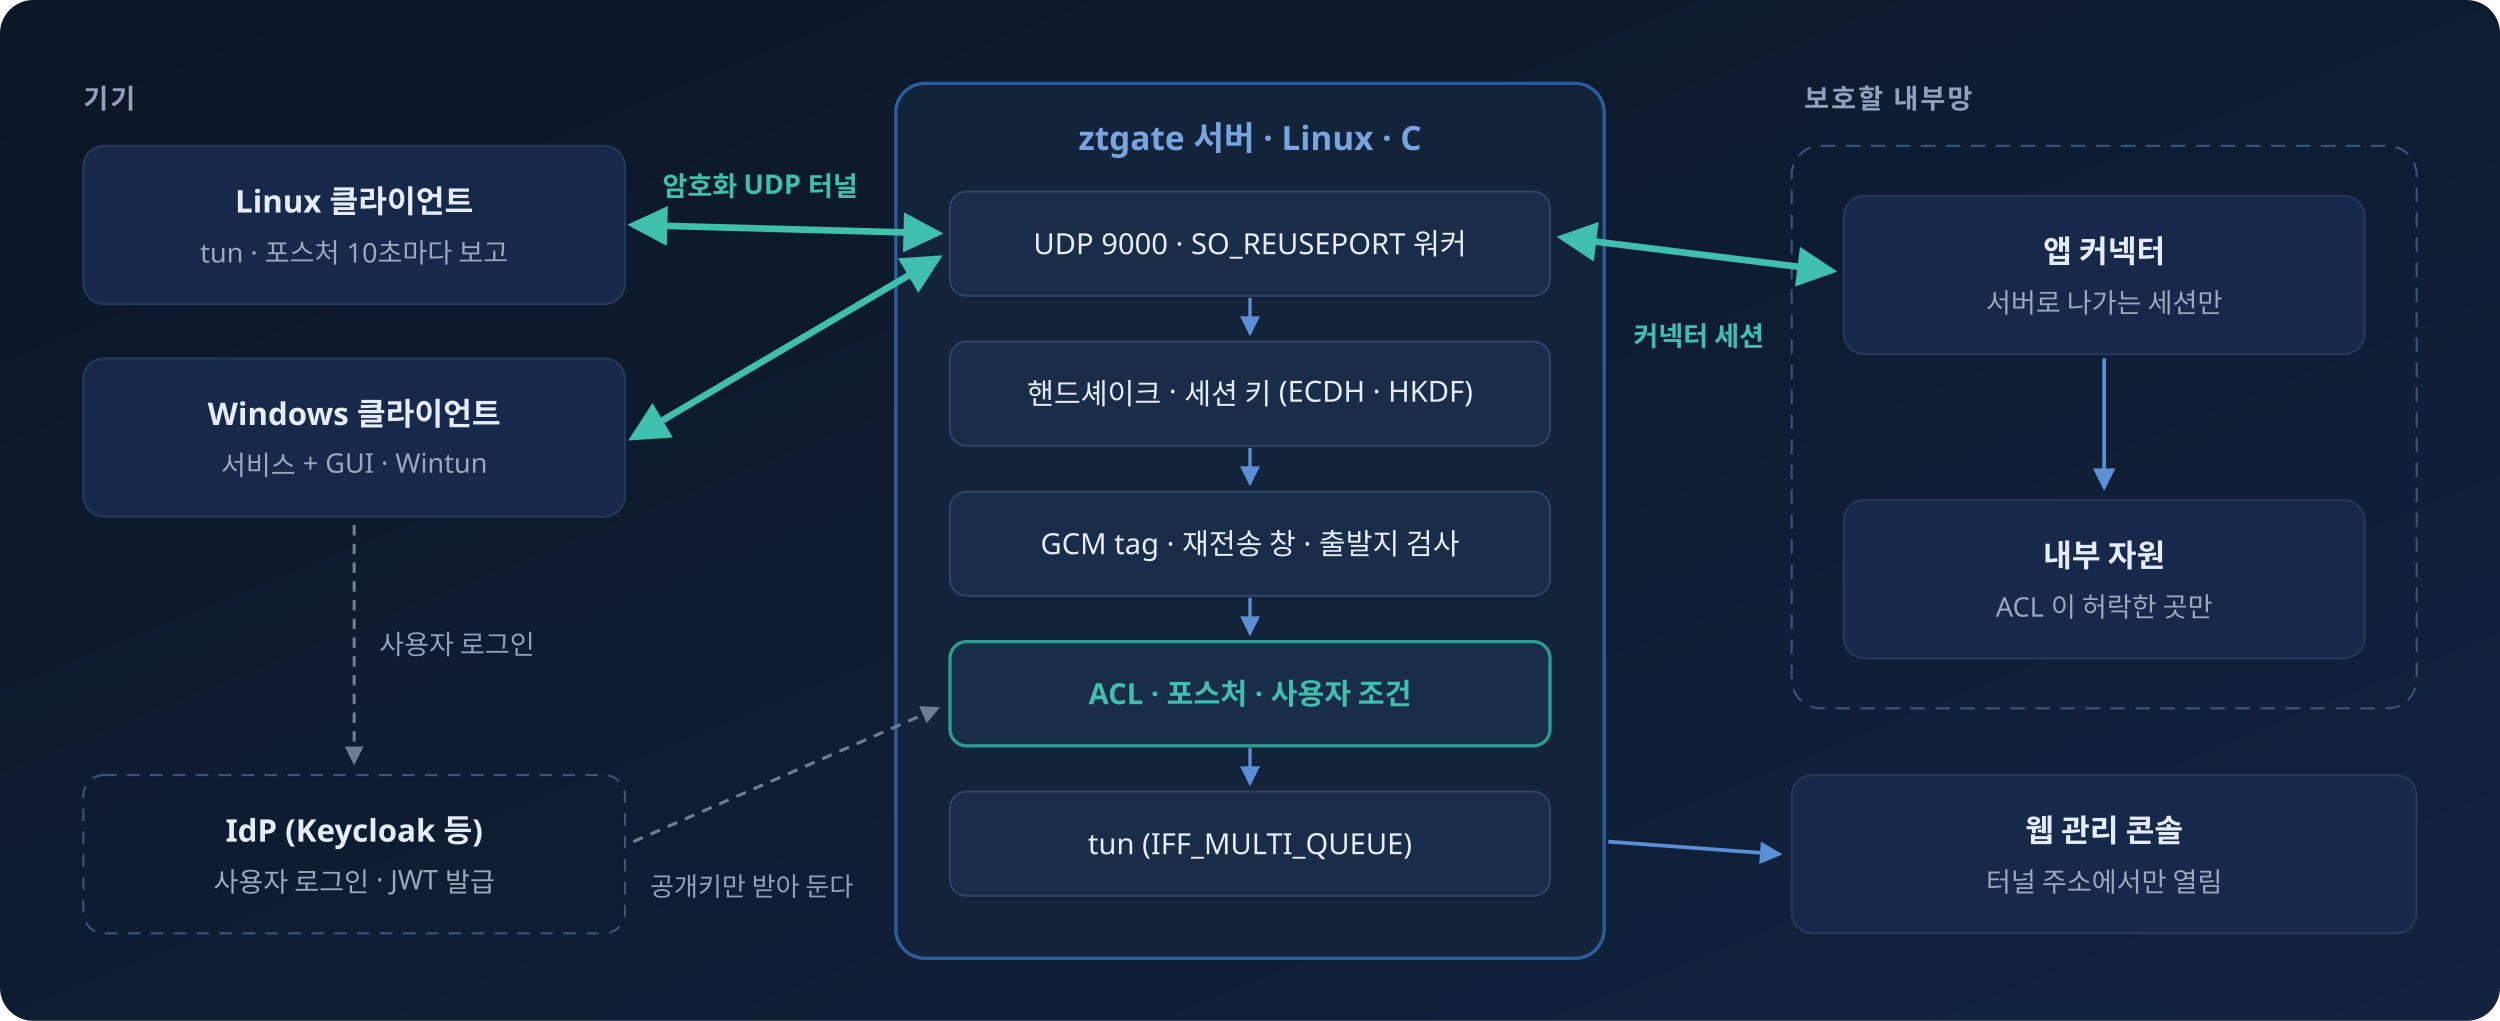
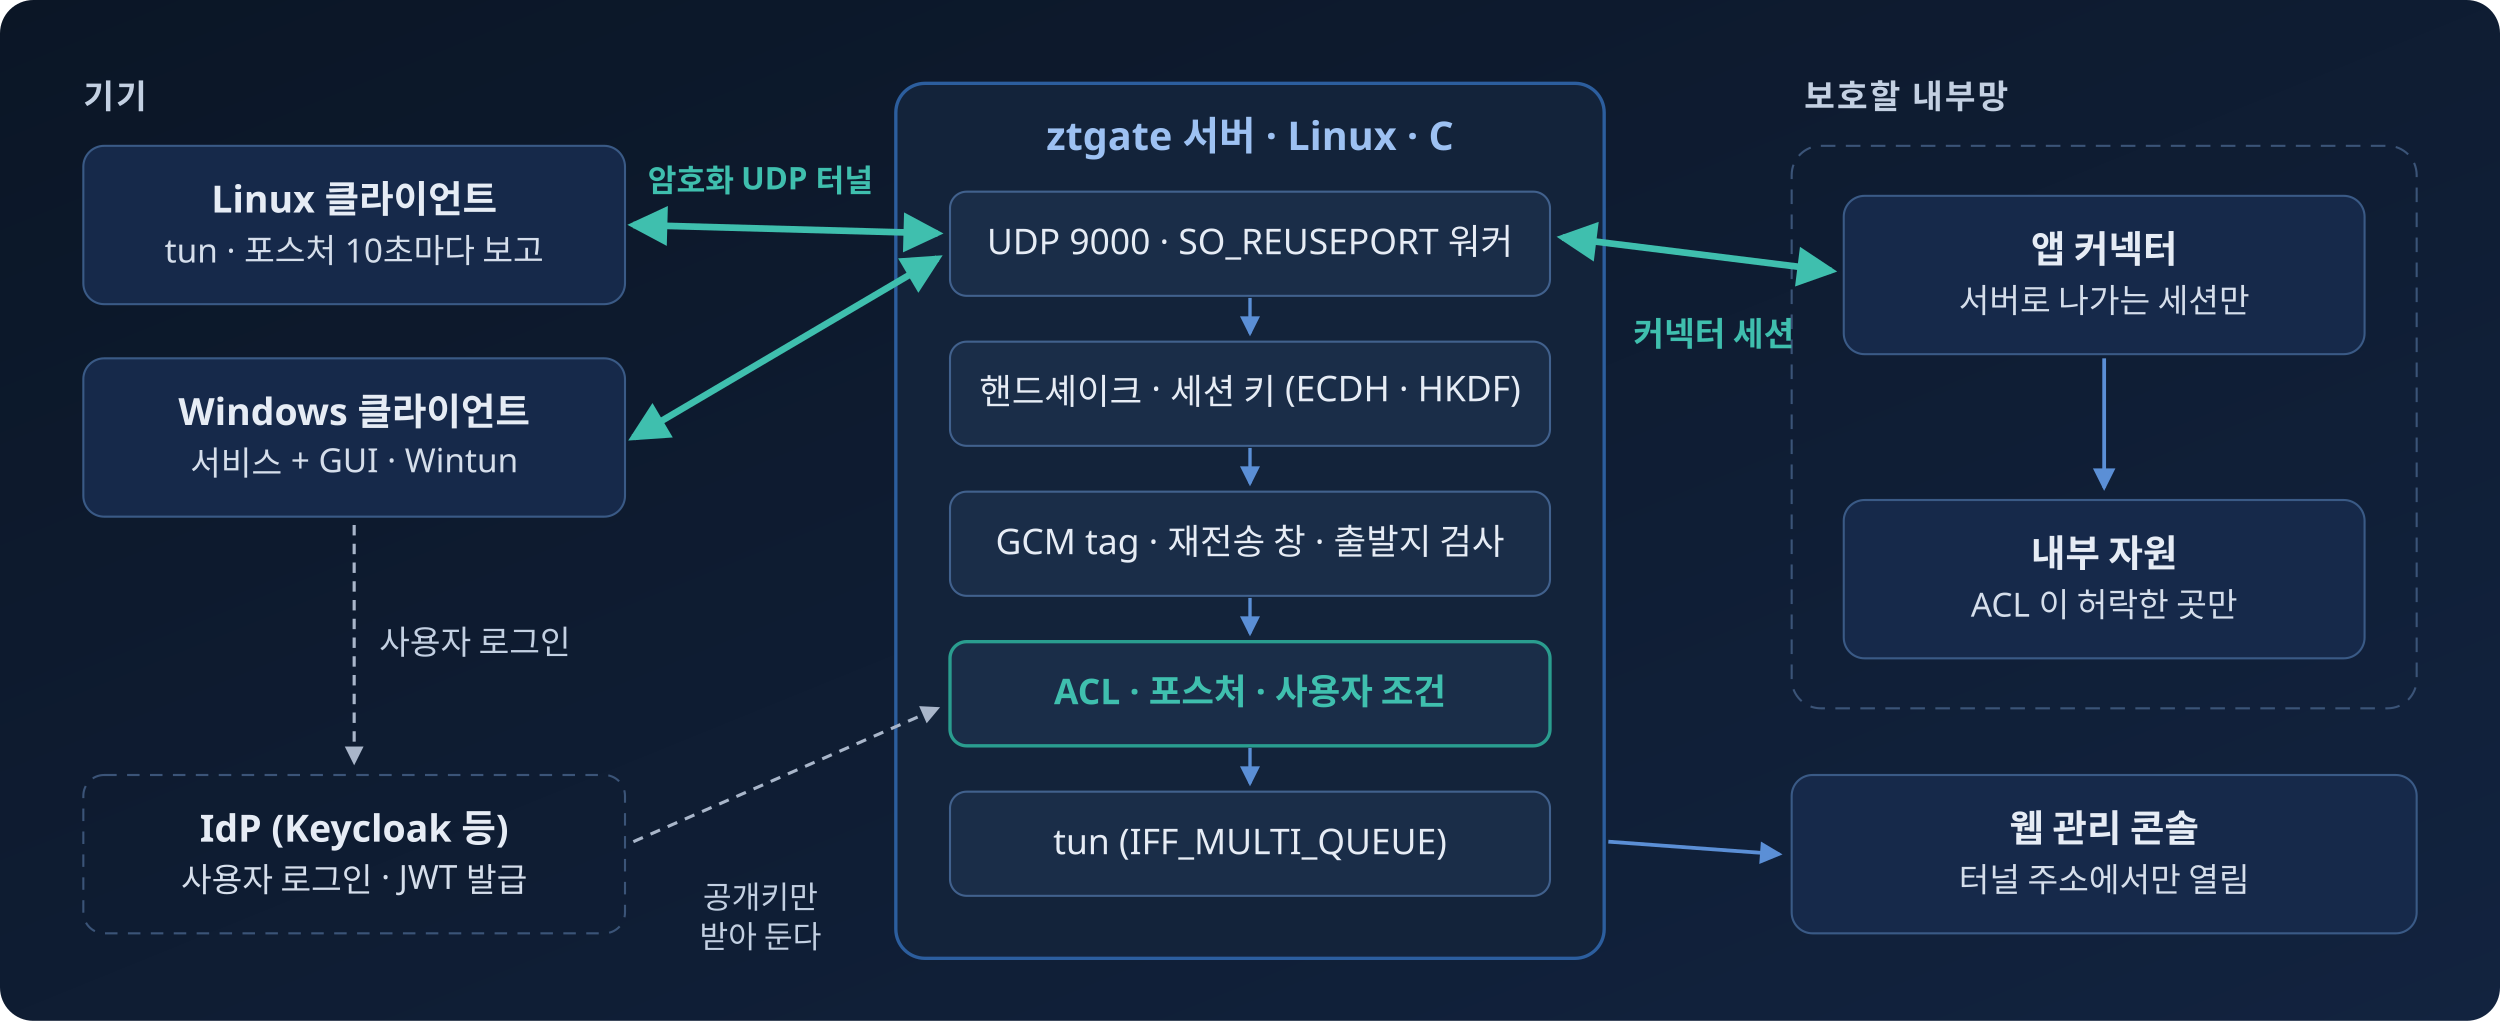
- <svg xmlns="http://www.w3.org/2000/svg" width="1200" height="490" viewBox="0 0 1200 490" font-family="Segoe UI, Malgun Gothic, Apple SD Gothic Neo, sans-serif" font-size="15" role="img" aria-label="ztgate 구조: 기기, 서버, 보호할 내부망">
+ <svg xmlns="http://www.w3.org/2000/svg" width="1200" height="490" viewBox="0 0 1200 490" font-family="Segoe UI, Malgun Gothic, Apple SD Gothic Neo, sans-serif" font-size="18" role="img" aria-label="ztgate 구조: 기기, 서버, 보호할 내부망">
  <defs>
    <linearGradient id="bg" x1="0" y1="0" x2="1" y2="1">
      <stop offset="0" stop-color="#0B1626" />
      <stop offset="1" stop-color="#12233F" />
    </linearGradient>
    <marker id="t" viewBox="0 0 10 10" refX="8.5" refY="5" markerWidth="6" markerHeight="6" orient="auto-start-reverse">
      <path d="M0,0 L10,5 L0,10 z" fill="#3FBFAE" />
    </marker>
    <marker id="g" viewBox="0 0 10 10" refX="8.5" refY="5" markerWidth="6" markerHeight="6" orient="auto-start-reverse">
-       <path d="M0,0 L10,5 L0,10 z" fill="#6F7D93" />
+       <path d="M0,0 L10,5 L0,10 z" fill="#A9B6CA" />
    </marker>
    <marker id="w" viewBox="0 0 10 10" refX="8.5" refY="5" markerWidth="6" markerHeight="6" orient="auto-start-reverse">
      <path d="M0,0 L10,5 L0,10 z" fill="#5B8FD6" />
    </marker>
  </defs>
  <rect width="1200" height="490" rx="16" fill="url(#bg)" />
-   <text x="40" y="52" fill="#8FA1BC" font-size="13" font-weight="700" letter-spacing="1">기기</text>
-   <rect x="40" y="70" width="260" height="76" rx="10" fill="#16294A" stroke="#24395A" />
+   <text x="40" y="52" fill="#C3D0E2" font-size="16" font-weight="700" letter-spacing="1">기기</text>
+   <rect x="40" y="70" width="260" height="76" rx="10" fill="#16294A" stroke="#3A5A86" />
  <text x="170" y="102" text-anchor="middle" fill="#E6ECF5" font-weight="700">Linux 클라이언트</text>
-   <text x="170" y="126" text-anchor="middle" fill="#9AA8BD" font-size="13">tun · 포스처 10초마다 보고</text>
-   <rect x="40" y="172" width="260" height="76" rx="10" fill="#16294A" stroke="#24395A" />
+   <text x="170" y="126" text-anchor="middle" fill="#D5DEEB" font-size="16">tun · 포스처 10초마다 보고</text>
+   <rect x="40" y="172" width="260" height="76" rx="10" fill="#16294A" stroke="#3A5A86" />
  <text x="170" y="204" text-anchor="middle" fill="#E6ECF5" font-weight="700">Windows 클라이언트</text>
-   <text x="170" y="228" text-anchor="middle" fill="#9AA8BD" font-size="13">서비스 + GUI · Wintun</text>
+   <text x="170" y="228" text-anchor="middle" fill="#D5DEEB" font-size="16">서비스 + GUI · Wintun</text>
  <rect x="40" y="372" width="260" height="76" rx="10" fill="none" stroke="#3B5478" stroke-dasharray="6 5" />
  <text x="170" y="404" text-anchor="middle" fill="#E6ECF5" font-weight="700">IdP (Keycloak 등)</text>
-   <text x="170" y="428" text-anchor="middle" fill="#9AA8BD" font-size="13">사용자 로그인 · JWT 발급</text>
-   <line x1="170" y1="252" x2="170" y2="366" stroke="#6F7D93" stroke-width="1.5" stroke-dasharray="5 4" marker-end="url(#g)" />
-   <text x="182" y="314" fill="#8FA1BC" font-size="13">사용자 로그인</text>
+   <text x="170" y="428" text-anchor="middle" fill="#D5DEEB" font-size="16">사용자 로그인 · JWT 발급</text>
+   <line x1="170" y1="252" x2="170" y2="366" stroke="#A9B6CA" stroke-width="1.5" stroke-dasharray="5 4" marker-end="url(#g)" />
+   <text x="182" y="314" fill="#C3D0E2" font-size="16">사용자 로그인</text>
  <rect x="430" y="40" width="340" height="420" rx="14" fill="#13233A" stroke="#2C5E9E" stroke-width="1.6" />
-   <text x="600" y="72" text-anchor="middle" fill="#78A5E2" font-weight="700" font-size="16">ztgate 서버 · Linux · C</text>
-   <g font-size="14" fill="#E6ECF5" text-anchor="middle">
-     <rect x="456" y="92" width="288" height="50" rx="8" fill="#1A2D48" stroke="#2C4466" />
+   <text x="600" y="72" text-anchor="middle" fill="#9DC1F2" font-weight="700" font-size="19">ztgate 서버 · Linux · C</text>
+   <g font-size="17" fill="#E6ECF5" text-anchor="middle">
+     <rect x="456" y="92" width="288" height="50" rx="8" fill="#1A2D48" stroke="#41618D" />
    <text x="600" y="122">UDP 9000 · SO_REUSEPORT 워커</text>
-     <rect x="456" y="164" width="288" height="50" rx="8" fill="#1A2D48" stroke="#2C4466" />
+     <rect x="456" y="164" width="288" height="50" rx="8" fill="#1A2D48" stroke="#41618D" />
    <text x="600" y="194">핸드셰이크 · 세션 키 (ECDH · HKDF)</text>
-     <rect x="456" y="236" width="288" height="50" rx="8" fill="#1A2D48" stroke="#2C4466" />
+     <rect x="456" y="236" width="288" height="50" rx="8" fill="#1A2D48" stroke="#41618D" />
    <text x="600" y="266">GCM tag · 재전송 창 · 출발지 검사</text>
    <rect x="456" y="308" width="288" height="50" rx="8" fill="#1A2D48" stroke="#2A9D8F" stroke-width="1.6" />
    <text x="600" y="338" fill="#3FBFAE" font-weight="700">ACL · 포스처 · 사용자 조건</text>
-     <rect x="456" y="380" width="288" height="50" rx="8" fill="#1A2D48" stroke="#2C4466" />
+     <rect x="456" y="380" width="288" height="50" rx="8" fill="#1A2D48" stroke="#41618D" />
    <text x="600" y="410">tun (IFF_MULTI_QUEUE)</text>
  </g>
  <g stroke="#5B8FD6" stroke-width="1.6">
    <line x1="600" y1="143" x2="600" y2="160" marker-end="url(#w)" />
    <line x1="600" y1="215" x2="600" y2="232" marker-end="url(#w)" />
    <line x1="600" y1="287" x2="600" y2="304" marker-end="url(#w)" />
    <line x1="600" y1="359" x2="600" y2="376" marker-end="url(#w)" />
  </g>
  <g stroke="#3FBFAE" stroke-width="3.2" fill="none">
    <line x1="304" y1="108" x2="450" y2="112" marker-start="url(#t)" marker-end="url(#t)" />
    <line x1="304" y1="210" x2="450" y2="124" marker-start="url(#t)" marker-end="url(#t)" />
  </g>
-   <text x="318" y="94" fill="#3FBFAE" font-size="13" font-weight="700">암호화 UDP 터널</text>
-   <line x1="304" y1="404" x2="450" y2="340" stroke="#6F7D93" stroke-width="1.5" stroke-dasharray="5 4" marker-end="url(#g)" />
-   <text x="312" y="430" fill="#8FA1BC" font-size="12.5">공개키만 받아 둔다</text>
-   <text x="866" y="52" fill="#8FA1BC" font-size="13" font-weight="700" letter-spacing="1">보호할 내부망</text>
+   <text x="365" y="92" text-anchor="middle" fill="#3FBFAE" font-size="15" font-weight="700">암호화 UDP 터널</text>
+   <line x1="304" y1="404" x2="450" y2="340" stroke="#A9B6CA" stroke-width="1.5" stroke-dasharray="5 4" marker-end="url(#g)" />
+   <text x="365" y="436" text-anchor="middle" fill="#C3D0E2" font-size="15">공개키만<tspan x="365" dy="19">받아 둔다</tspan>
+   </text>
+   <text x="866" y="52" fill="#C3D0E2" font-size="16" font-weight="700" letter-spacing="1">보호할 내부망</text>
  <rect x="860" y="70" width="300" height="270" rx="14" fill="none" stroke="#3B5478" stroke-dasharray="7 5" />
-   <rect x="885" y="94" width="250" height="76" rx="10" fill="#16294A" stroke="#24395A" />
+   <rect x="885" y="94" width="250" height="76" rx="10" fill="#16294A" stroke="#3A5A86" />
  <text x="1010" y="126" text-anchor="middle" fill="#E6ECF5" font-weight="700">앱 커넥터</text>
-   <text x="1010" y="150" text-anchor="middle" fill="#9AA8BD" font-size="13">서버로 나가는 세션만</text>
-   <rect x="885" y="240" width="250" height="76" rx="10" fill="#16294A" stroke="#24395A" />
+   <text x="1010" y="150" text-anchor="middle" fill="#D5DEEB" font-size="16">서버로 나가는 세션만</text>
+   <rect x="885" y="240" width="250" height="76" rx="10" fill="#16294A" stroke="#3A5A86" />
  <text x="1010" y="272" text-anchor="middle" fill="#E6ECF5" font-weight="700">내부 자원</text>
-   <text x="1010" y="296" text-anchor="middle" fill="#9AA8BD" font-size="13">ACL 이 허락한 곳만</text>
+   <text x="1010" y="296" text-anchor="middle" fill="#D5DEEB" font-size="16">ACL 이 허락한 곳만</text>
  <line x1="1010" y1="172" x2="1010" y2="234" stroke="#5B8FD6" stroke-width="1.8" marker-end="url(#w)" />
  <line x1="750" y1="114" x2="879" y2="130" stroke="#3FBFAE" stroke-width="3.2" marker-start="url(#t)" marker-end="url(#t)" />
-   <text x="784" y="166" fill="#3FBFAE" font-size="13" font-weight="700">커넥터 세션</text>
-   <rect x="860" y="372" width="300" height="76" rx="10" fill="#16294A" stroke="#24395A" />
+   <text x="784" y="166" fill="#3FBFAE" font-size="16" font-weight="700">커넥터 세션</text>
+   <rect x="860" y="372" width="300" height="76" rx="10" fill="#16294A" stroke="#3A5A86" />
  <text x="1010" y="404" text-anchor="middle" fill="#E6ECF5" font-weight="700">웹 관리 콘솔</text>
-   <text x="1010" y="428" text-anchor="middle" fill="#9AA8BD" font-size="13">터널 주소에서만 열림</text>
+   <text x="1010" y="428" text-anchor="middle" fill="#D5DEEB" font-size="16">터널 주소에서만 열림</text>
  <line x1="772" y1="404" x2="854" y2="410" stroke="#5B8FD6" stroke-width="1.8" marker-end="url(#w)" />
</svg>
